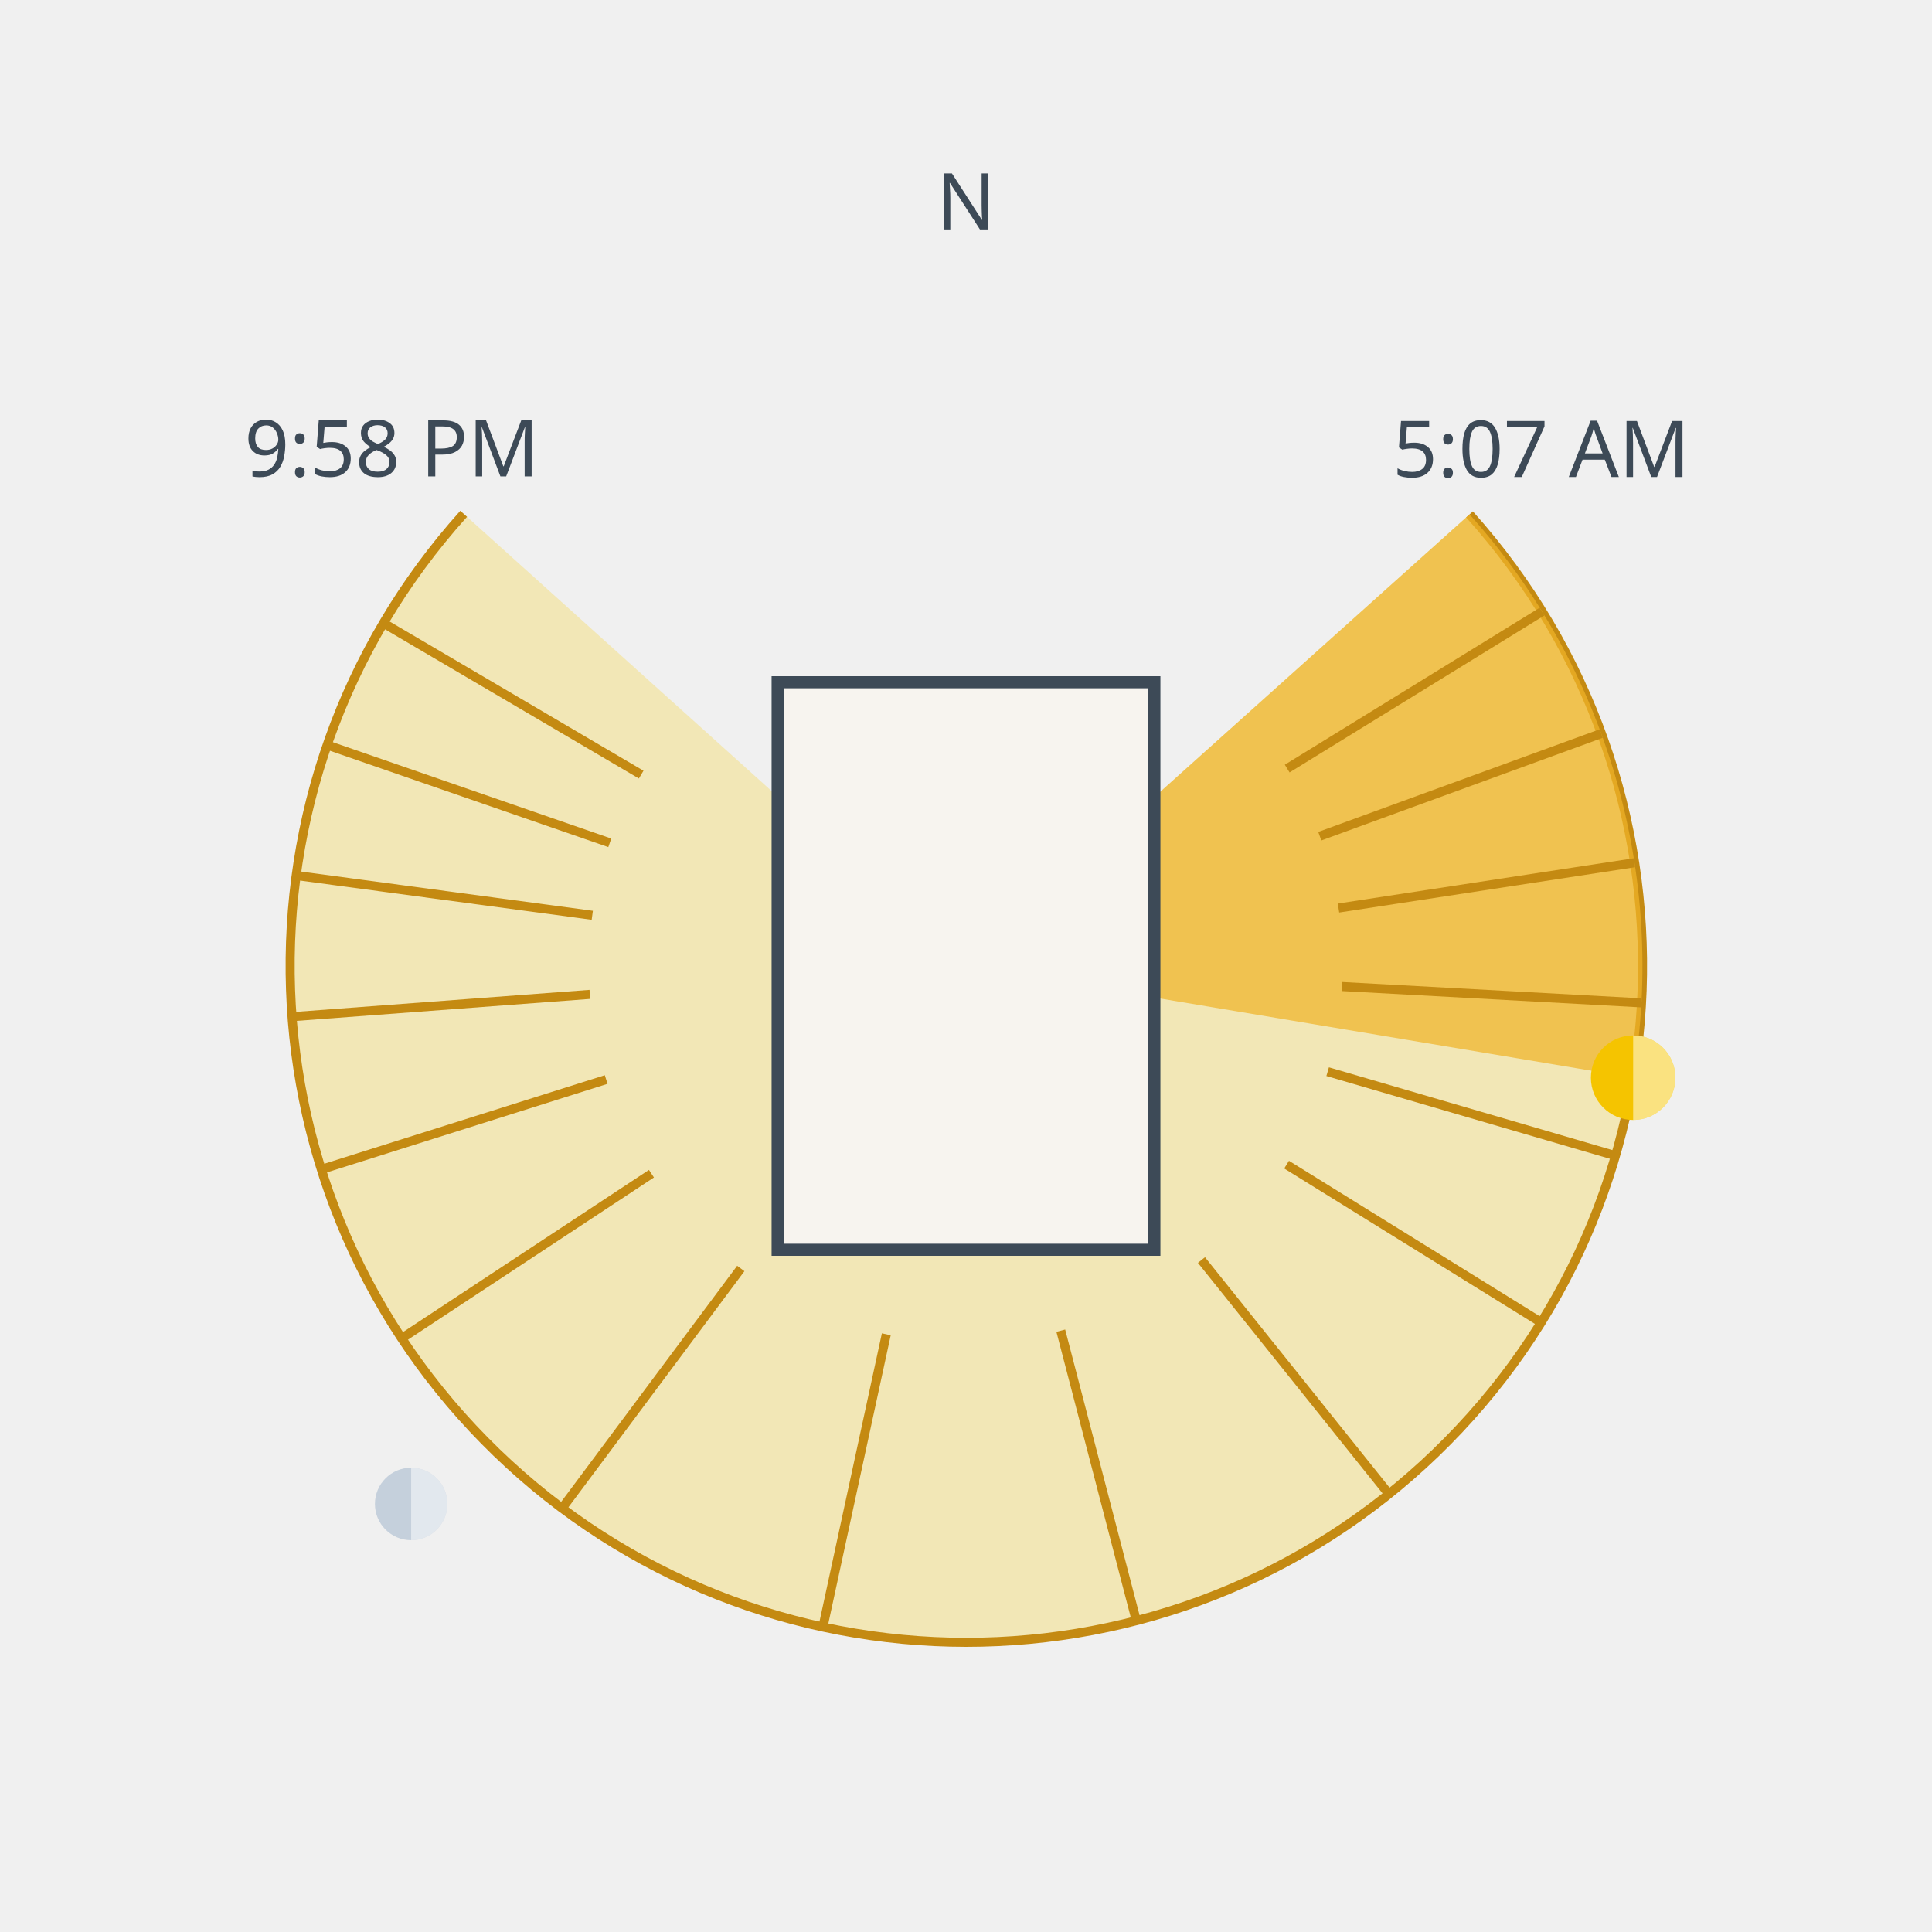
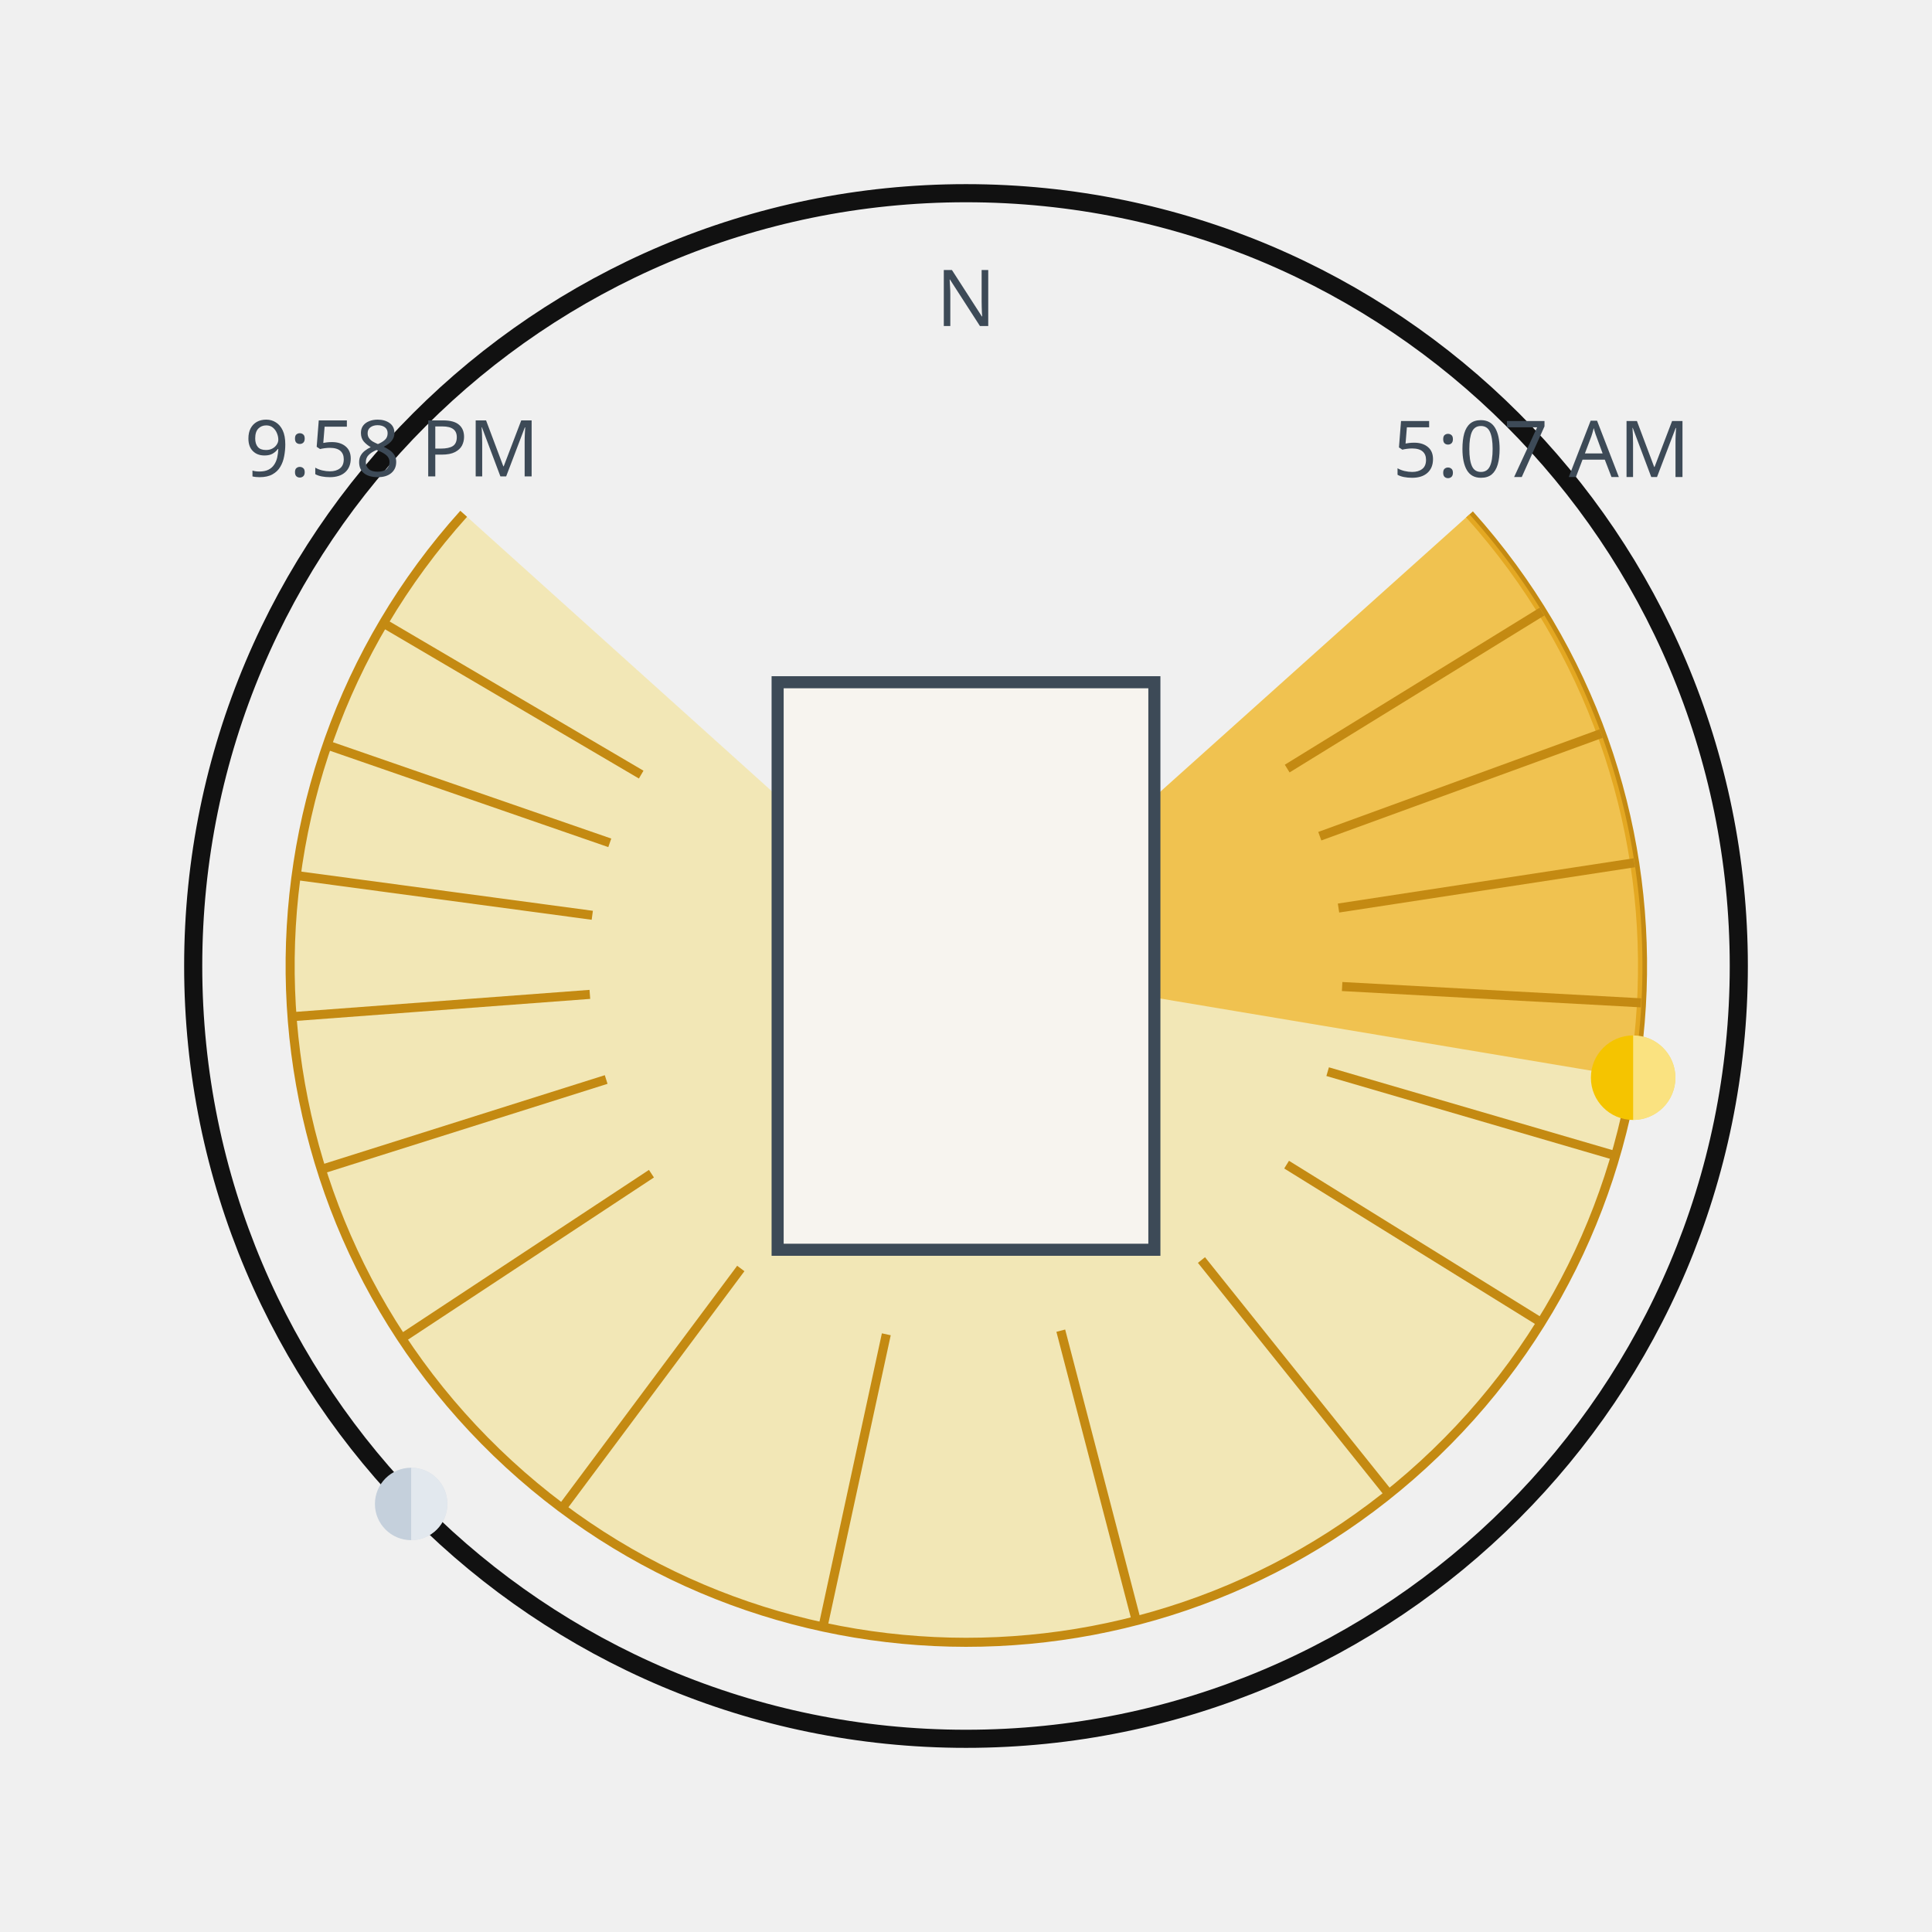
<svg xmlns="http://www.w3.org/2000/svg" width="320" height="320" viewBox="0 0 320 320" font-family="sans-serif" font-size="13">
  <path id="pale" d="M 160.0 160.0 L 243.4 85.2 A 112.0 112.0 0 1 1 76.8 85.1 Z" fill="#f6d84a" fill-opacity="0.35" />
  <path id="rim" d="M 243.4 85.2 A 112.0 112.0 0 1 1 76.8 85.1" fill="none" stroke="#c48a12" stroke-width="1.5" />
+   <circle id="ring" cx="160.0" cy="160.0" r="128.0" fill="none" stroke="#111111" stroke-width="3" />
  <path id="strong" d="M 160.0 160.0 L 243.4 85.2 A 112.0 112.0 0 0 1 270.5 178.5 Z" fill="#f0b429" fill-opacity="0.72" />
  <g id="hours">
    <line x1="213.2" y1="127.3" x2="255.4" y2="101.3" stroke="#c48a12" stroke-width="1.5" />
    <line x1="218.6" y1="138.5" x2="265.2" y2="121.5" stroke="#c48a12" stroke-width="1.5" />
    <line x1="221.7" y1="150.4" x2="270.7" y2="142.9" stroke="#c48a12" stroke-width="1.5" />
    <line x1="222.3" y1="163.4" x2="271.8" y2="166.1" stroke="#c48a12" stroke-width="1.5" />
    <line x1="219.9" y1="177.5" x2="267.5" y2="191.4" stroke="#c48a12" stroke-width="1.5" />
    <line x1="213.1" y1="192.9" x2="255.2" y2="219.0" stroke="#c48a12" stroke-width="1.5" />
    <line x1="199.0" y1="208.7" x2="230.0" y2="247.4" stroke="#c48a12" stroke-width="1.5" />
    <line x1="175.7" y1="220.4" x2="188.2" y2="268.4" stroke="#c48a12" stroke-width="1.5" />
    <line x1="146.8" y1="221.0" x2="136.3" y2="269.5" stroke="#c48a12" stroke-width="1.5" />
    <line x1="122.7" y1="210.1" x2="93.1" y2="249.8" stroke="#c48a12" stroke-width="1.5" />
    <line x1="107.9" y1="194.4" x2="66.5" y2="221.7" stroke="#c48a12" stroke-width="1.5" />
    <line x1="100.4" y1="178.8" x2="53.2" y2="193.7" stroke="#c48a12" stroke-width="1.5" />
    <line x1="97.7" y1="164.7" x2="48.3" y2="168.4" stroke="#c48a12" stroke-width="1.5" />
    <line x1="98.1" y1="151.6" x2="49.0" y2="145.0" stroke="#c48a12" stroke-width="1.5" />
    <line x1="101.0" y1="139.6" x2="54.2" y2="123.4" stroke="#c48a12" stroke-width="1.5" />
    <line x1="106.2" y1="128.3" x2="63.5" y2="103.2" stroke="#c48a12" stroke-width="1.5" />
  </g>
  <polygon id="house" points="128.8,207.0 128.8,113.0 191.2,113.0 191.2,207.0" fill="#f7f4ef" stroke="#3d4a57" stroke-width="2" />
  <g id="sun">
    <circle cx="270.5" cy="178.5" r="7.0" fill="#f5c400" />
    <path d="M 270.5 171.5 A 7.0 7.0 0 0 1 270.5 185.5 Z" fill="#ffffff" fill-opacity="0.5" />
  </g>
  <g id="moon">
    <circle cx="68.1" cy="249.1" r="6.0" fill="#c5d0dc" />
    <path d="M 68.1 243.1 A 6.0 6.0 0 0 1 68.1 255.1 Z" fill="#ffffff" fill-opacity="0.5" />
  </g>
  <text id="sunrise" x="255.3" y="74.5" text-anchor="middle" dominant-baseline="middle" fill="#3d4a57">5:07 AM</text>
  <text id="sunset" x="64.9" y="74.4" text-anchor="middle" dominant-baseline="middle" fill="#3d4a57">9:58 PM</text>
-   <text id="north" x="160.0" y="38.0" text-anchor="middle" fill="#3d4a57">N</text>
+   <text id="north" x="160.0" y="54.0" text-anchor="middle" fill="#3d4a57">N</text>
</svg>
